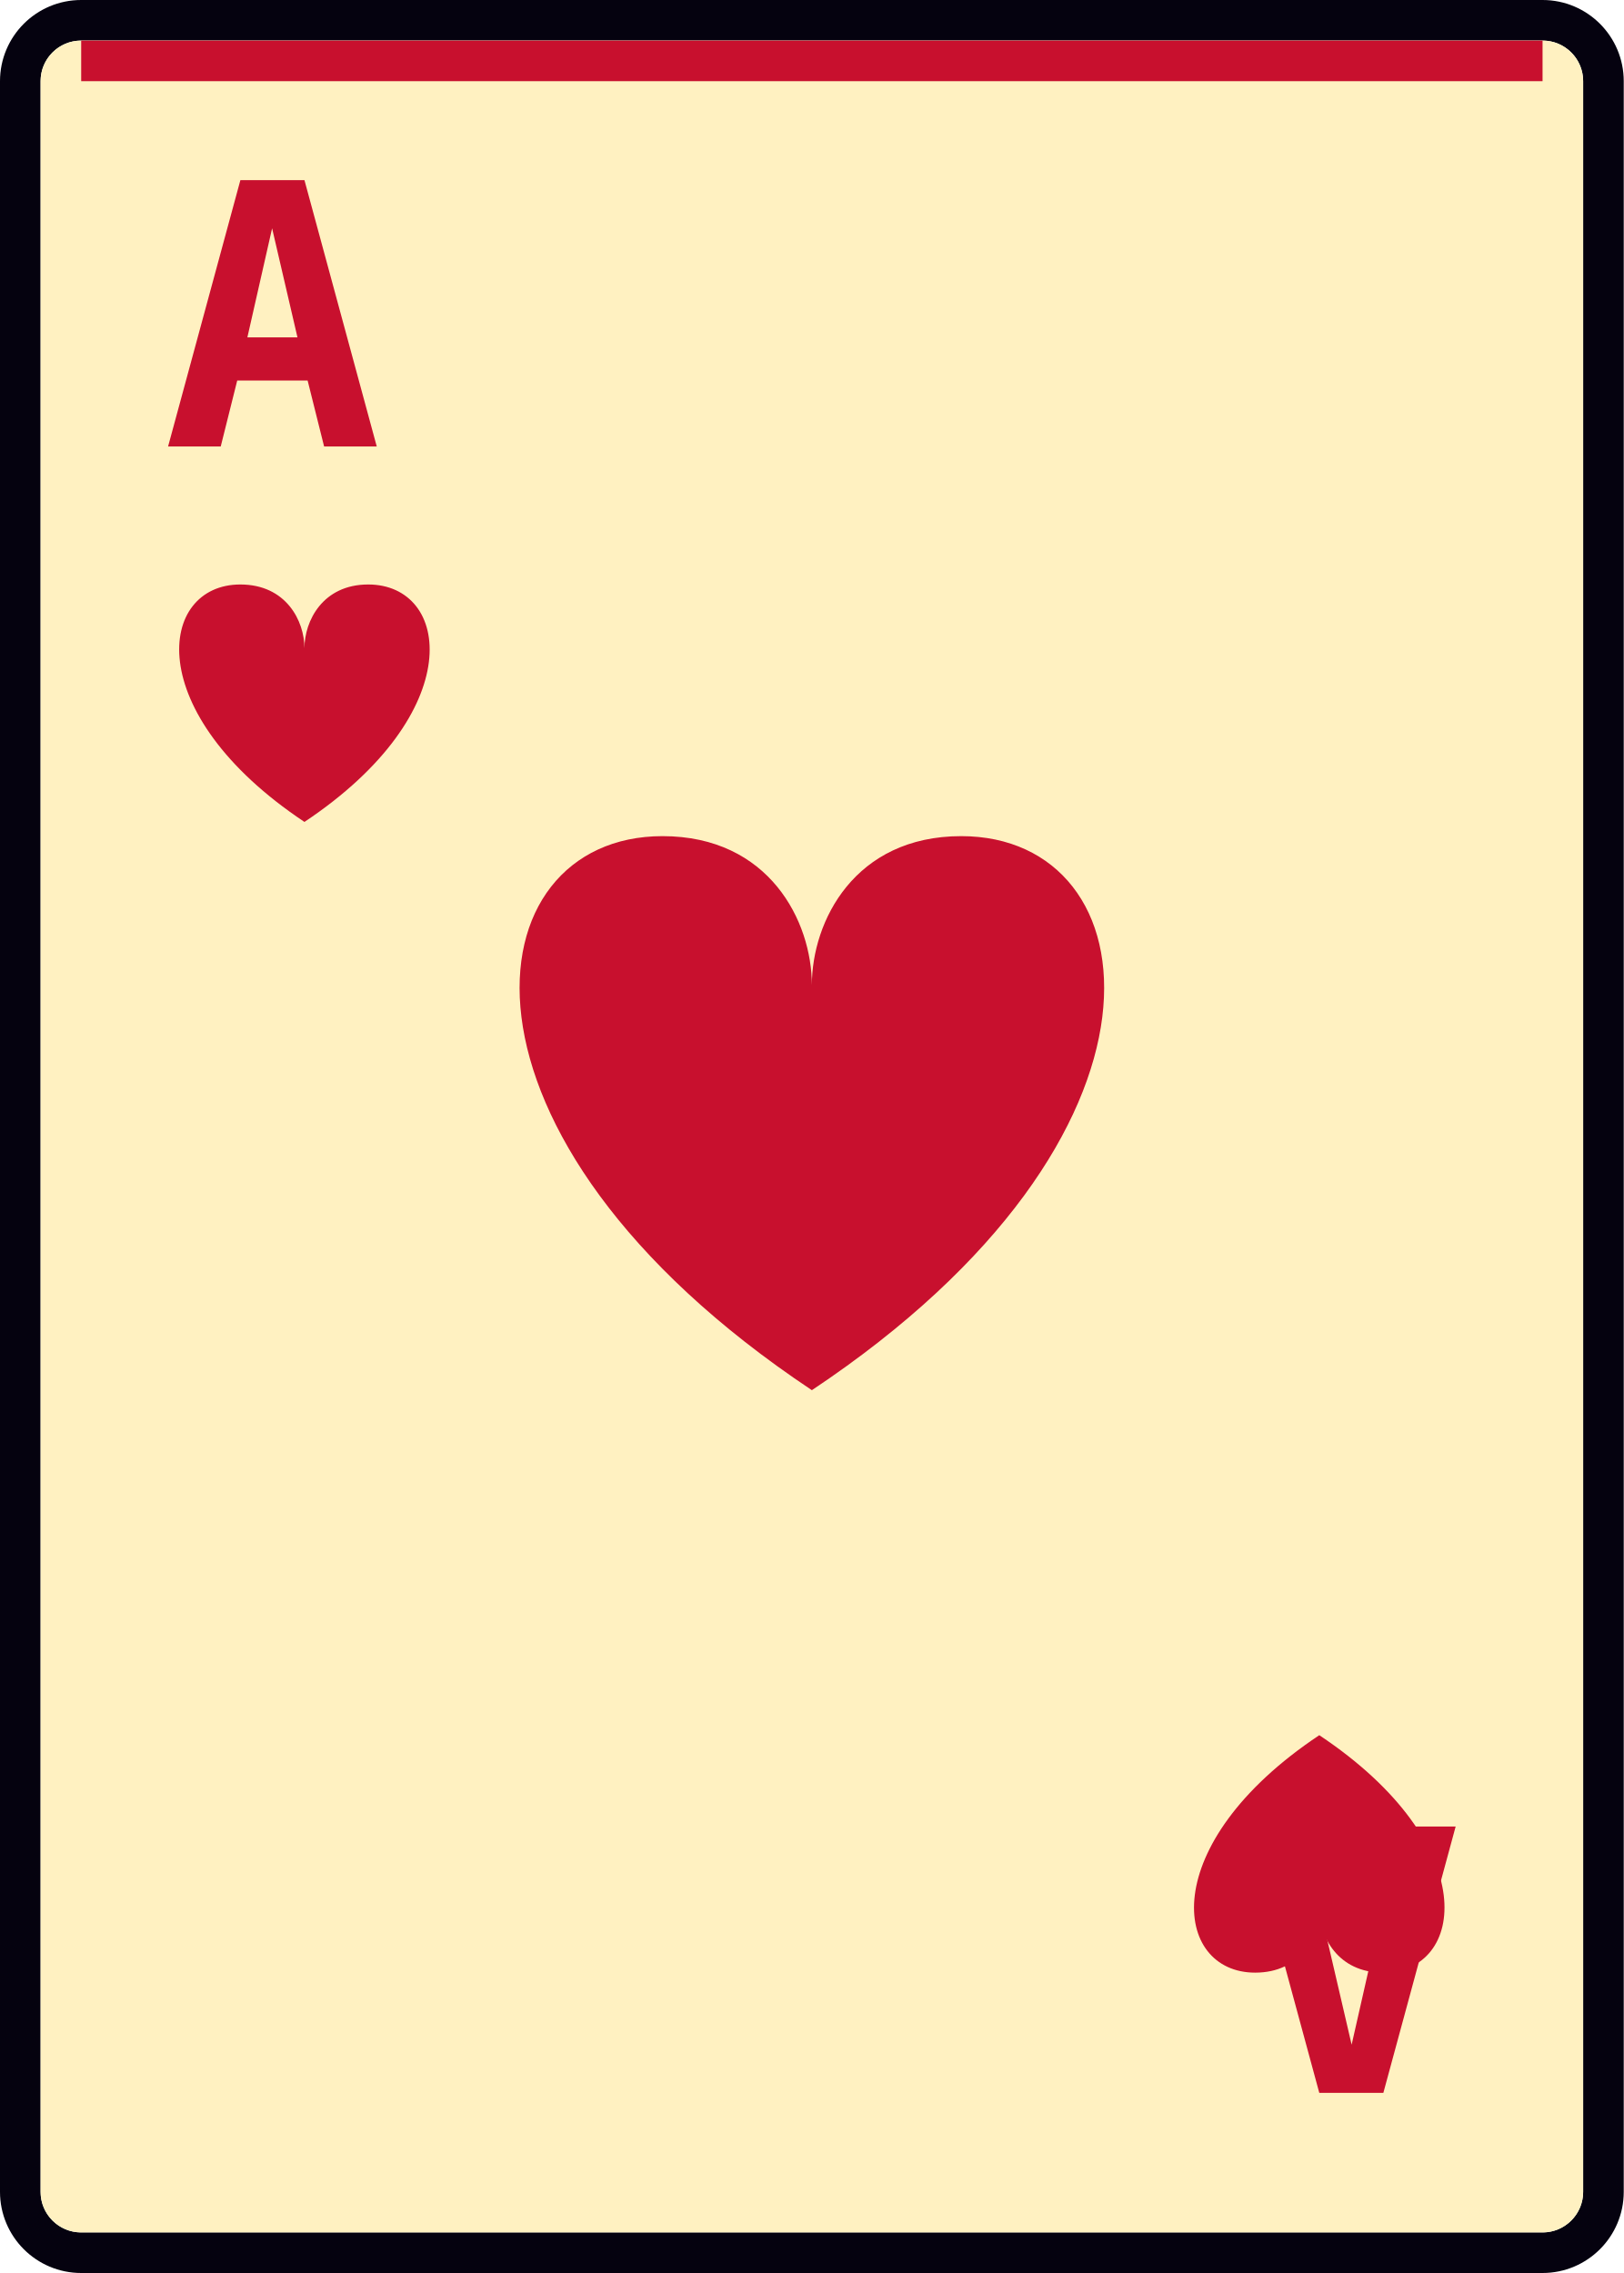
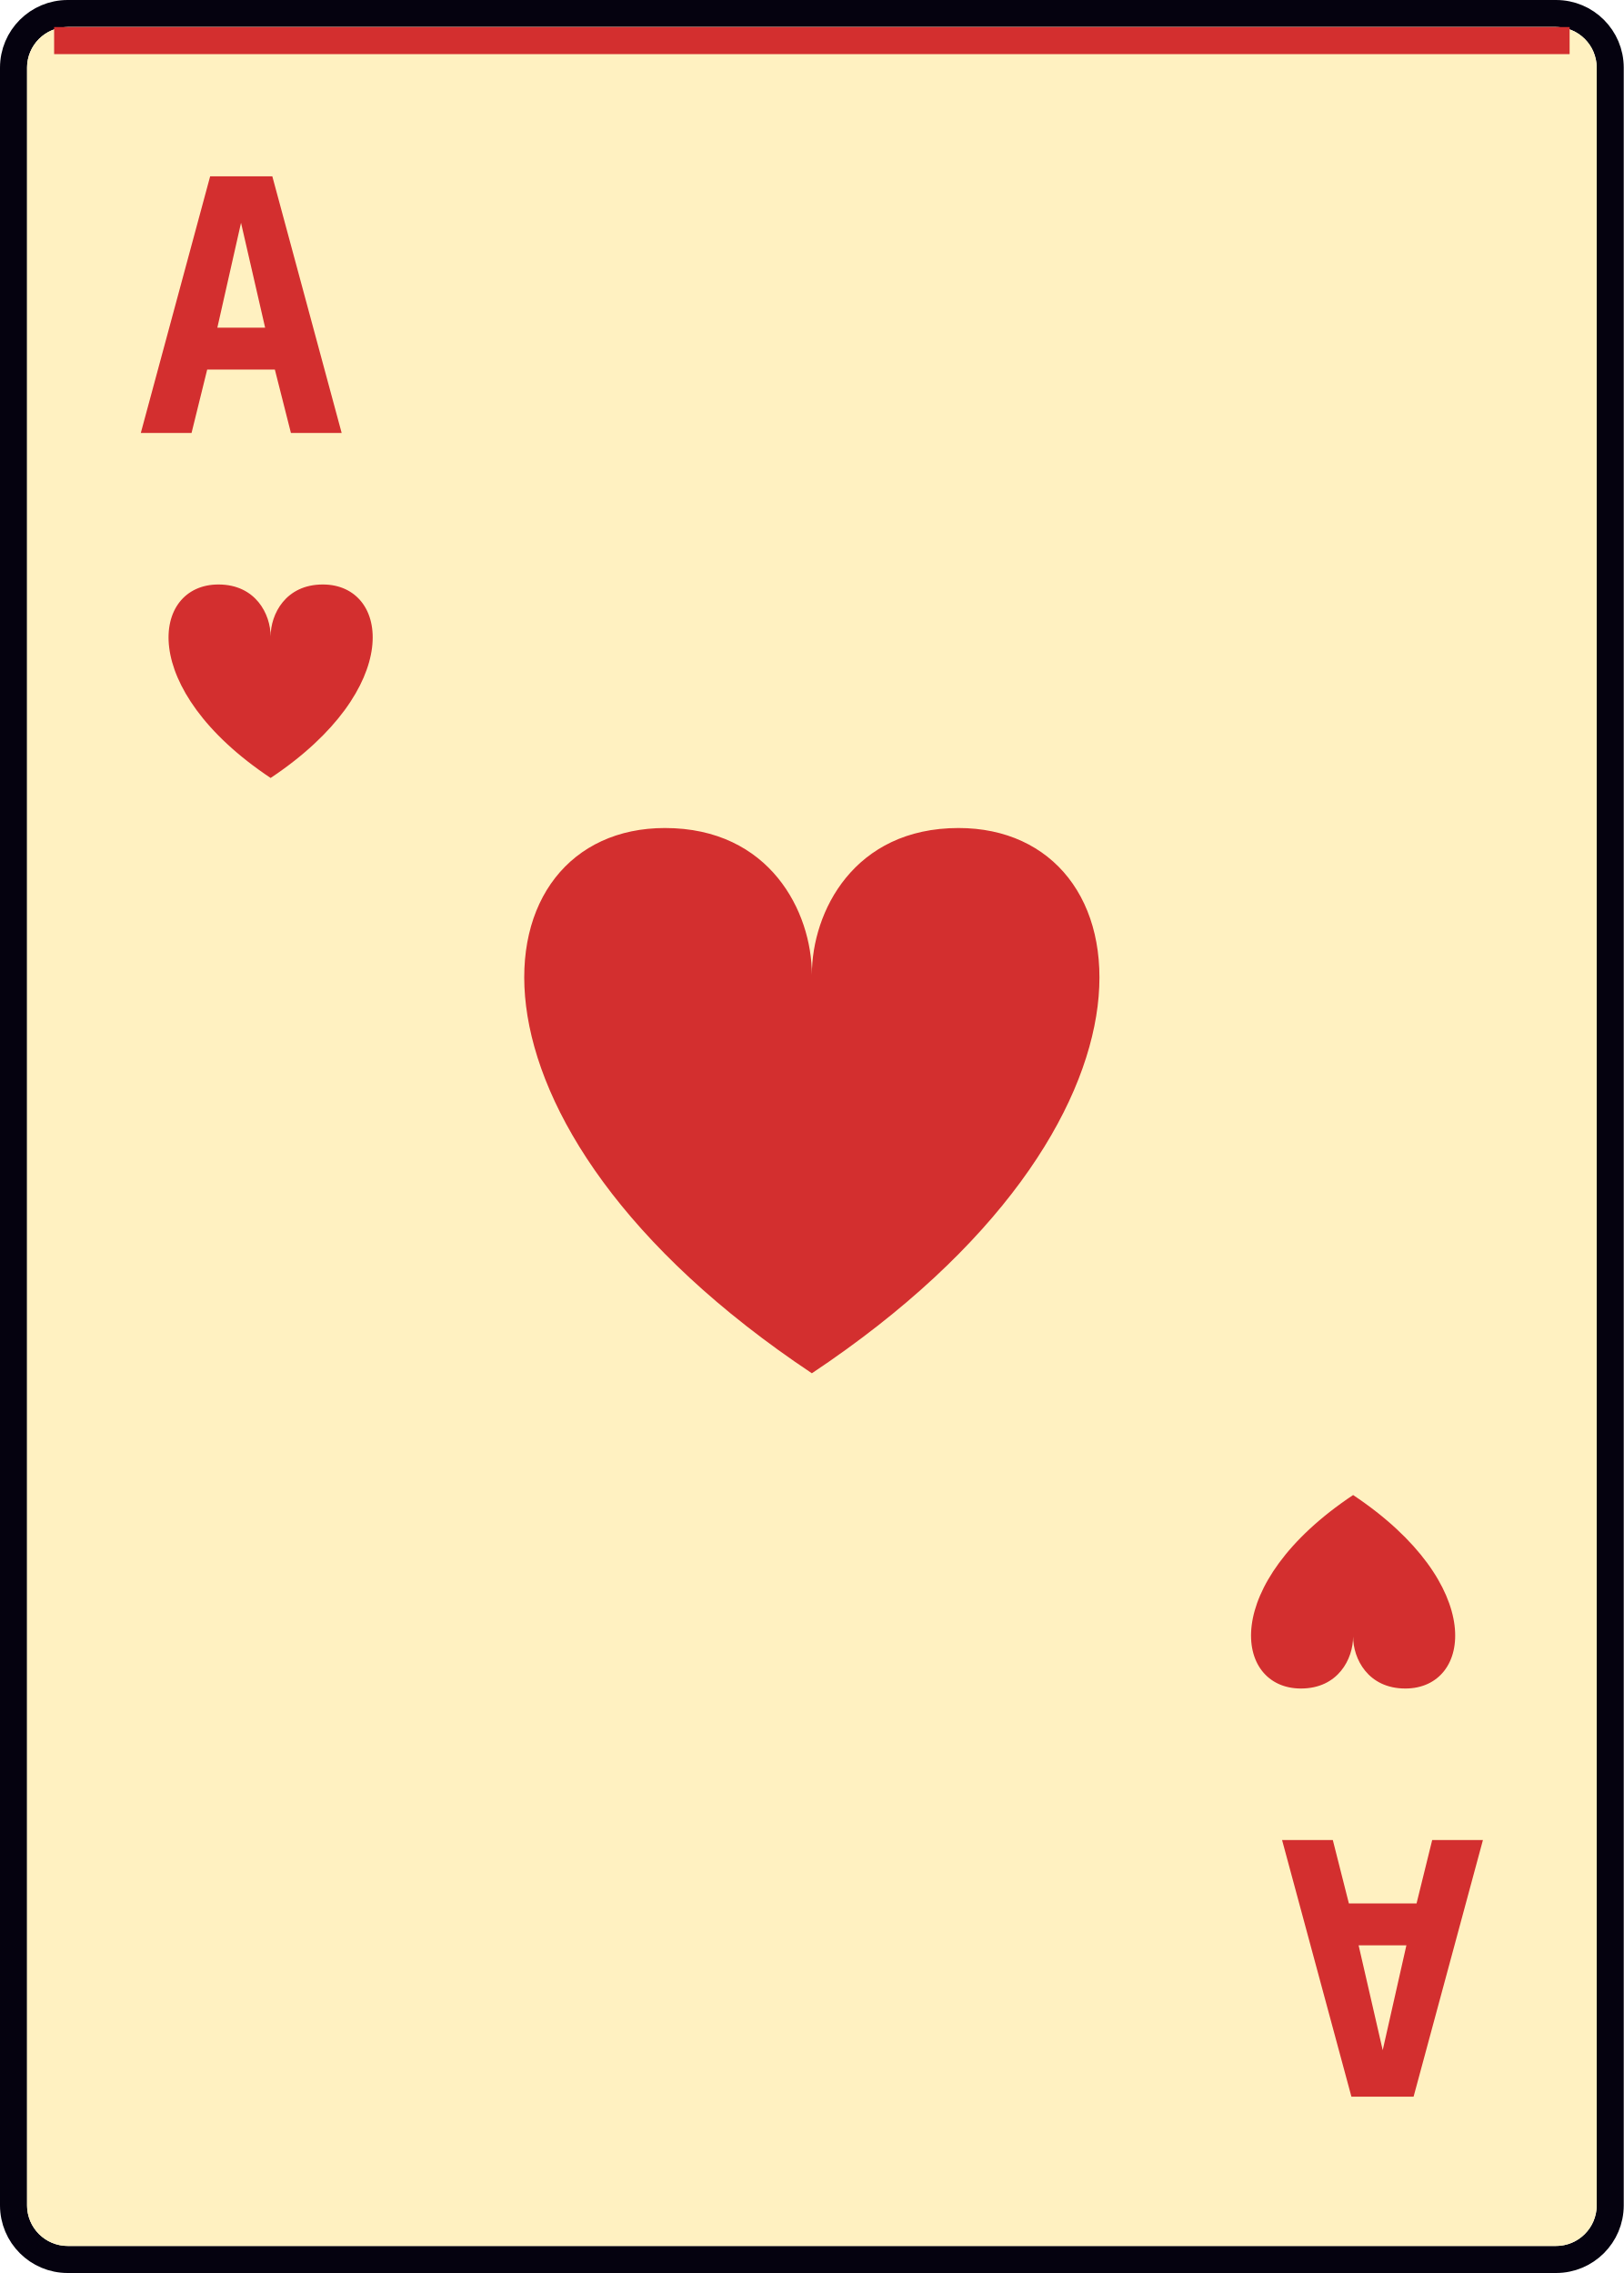
- <svg xmlns="http://www.w3.org/2000/svg" viewBox="0 0 40 56" width="40" height="56" shape-rendering="geometricPrecision">
+ <svg xmlns="http://www.w3.org/2000/svg" viewBox="0 0 60 84" width="60" height="84" shape-rendering="geometricPrecision">
  <g id="edge">
-     <rect x="0.5" y="0.5" width="39" height="55" rx="1.5" ry="1.5" fill="none" stroke="#05020F" stroke-width="1" />
+     <rect x="0.5" y="0.5" width="59" height="83" rx="2" ry="2" fill="none" stroke="#05020F" stroke-width="1" />
  </g>
  <g id="face">
-     <rect x="1" y="1" width="38" height="54" rx="1" ry="1" fill="#FFF1C1" />
-     <line x1="2" y1="1.5" x2="38" y2="1.5" stroke="#C8102E" stroke-width="1" />
+     <rect x="1" y="1" width="58" height="82" rx="1.5" ry="1.5" fill="#FFF1C1" />
+     <line x1="2" y1="1.5" x2="58" y2="1.5" stroke="#D32F2F" stroke-width="1" />
  </g>
  <g id="rank">
-     <text x="4" y="11" fill="#C8102E" font-size="9" font-family="ui-monospace, SFMono-Regular, Menlo, Consolas, monospace" font-weight="700" letter-spacing="-0.5">A</text>
-     <g transform="translate(36,52) rotate(180)">
-       <text x="0" y="7" fill="#C8102E" font-size="9" font-family="ui-monospace, SFMono-Regular, Menlo, Consolas, monospace" font-weight="700" letter-spacing="-0.5">A</text>
+     <text x="5" y="16" fill="#D32F2F" font-size="13" font-family="ui-monospace, SFMono-Regular, Menlo, Consolas, monospace" font-weight="700" letter-spacing="-0.6">A</text>
+     <g transform="translate(55,79) rotate(180)">
+       <text x="0" y="11" fill="#D32F2F" font-size="13" font-family="ui-monospace, SFMono-Regular, Menlo, Consolas, monospace" font-weight="700" letter-spacing="-0.6">A</text>
    </g>
  </g>
  <g id="suit">
-     <path d="M 7.5,20.25 C 3.45,17.55 3.9,14.4 5.92,14.4 C 7.05,14.4 7.5,15.3 7.5,15.97 C 7.5,15.3 7.95,14.4 9.07,14.4 C 11.1,14.4 11.55,17.55 7.5,20.25 Z" fill="#C8102E" />
-     <path d="M 20,34.25 C 10.55,27.95 11.6,20.6 16.32,20.6 C 18.95,20.6 20,22.7 20,24.27 C 20,22.7 21.05,20.6 23.68,20.6 C 28.4,20.6 29.45,27.95 20,34.25 Z" fill="#C8102E" />
-     <g transform="translate(36,52) rotate(180)">
-       <path d="M 3.5,9.25 C -0.55,6.55 -0.1,3.4 1.93,3.4 C 3.05,3.4 3.5,4.3 3.5,4.97 C 3.5,4.3 3.95,3.4 5.08,3.4 C 7.1,3.4 7.55,6.55 3.5,9.25 Z" fill="#C8102E" />
+     <path d="M 10,28.75 C 5.05,25.45 5.6,21.6 8.07,21.6 C 9.45,21.6 10,22.7 10,23.52 C 10,22.7 10.55,21.6 11.93,21.6 C 14.4,21.6 14.95,25.45 10,28.75 Z" fill="#D32F2F" />
+     <path d="M 30,50.75 C 16.05,41.45 17.6,30.6 24.57,30.6 C 28.45,30.6 30,33.7 30,36.02 C 30,33.7 31.55,30.6 35.42,30.6 C 42.4,30.6 43.95,41.45 30,50.75 Z" fill="#D32F2F" />
+     <g transform="translate(55,79) rotate(180)">
+       <path d="M 5,23.75 C 0.05,20.45 0.6,16.6 3.07,16.6 C 4.45,16.6 5,17.7 5,18.52 C 5,17.7 5.55,16.6 6.93,16.6 C 9.4,16.6 9.95,20.45 5,23.75 Z" fill="#D32F2F" />
    </g>
  </g>
</svg>
